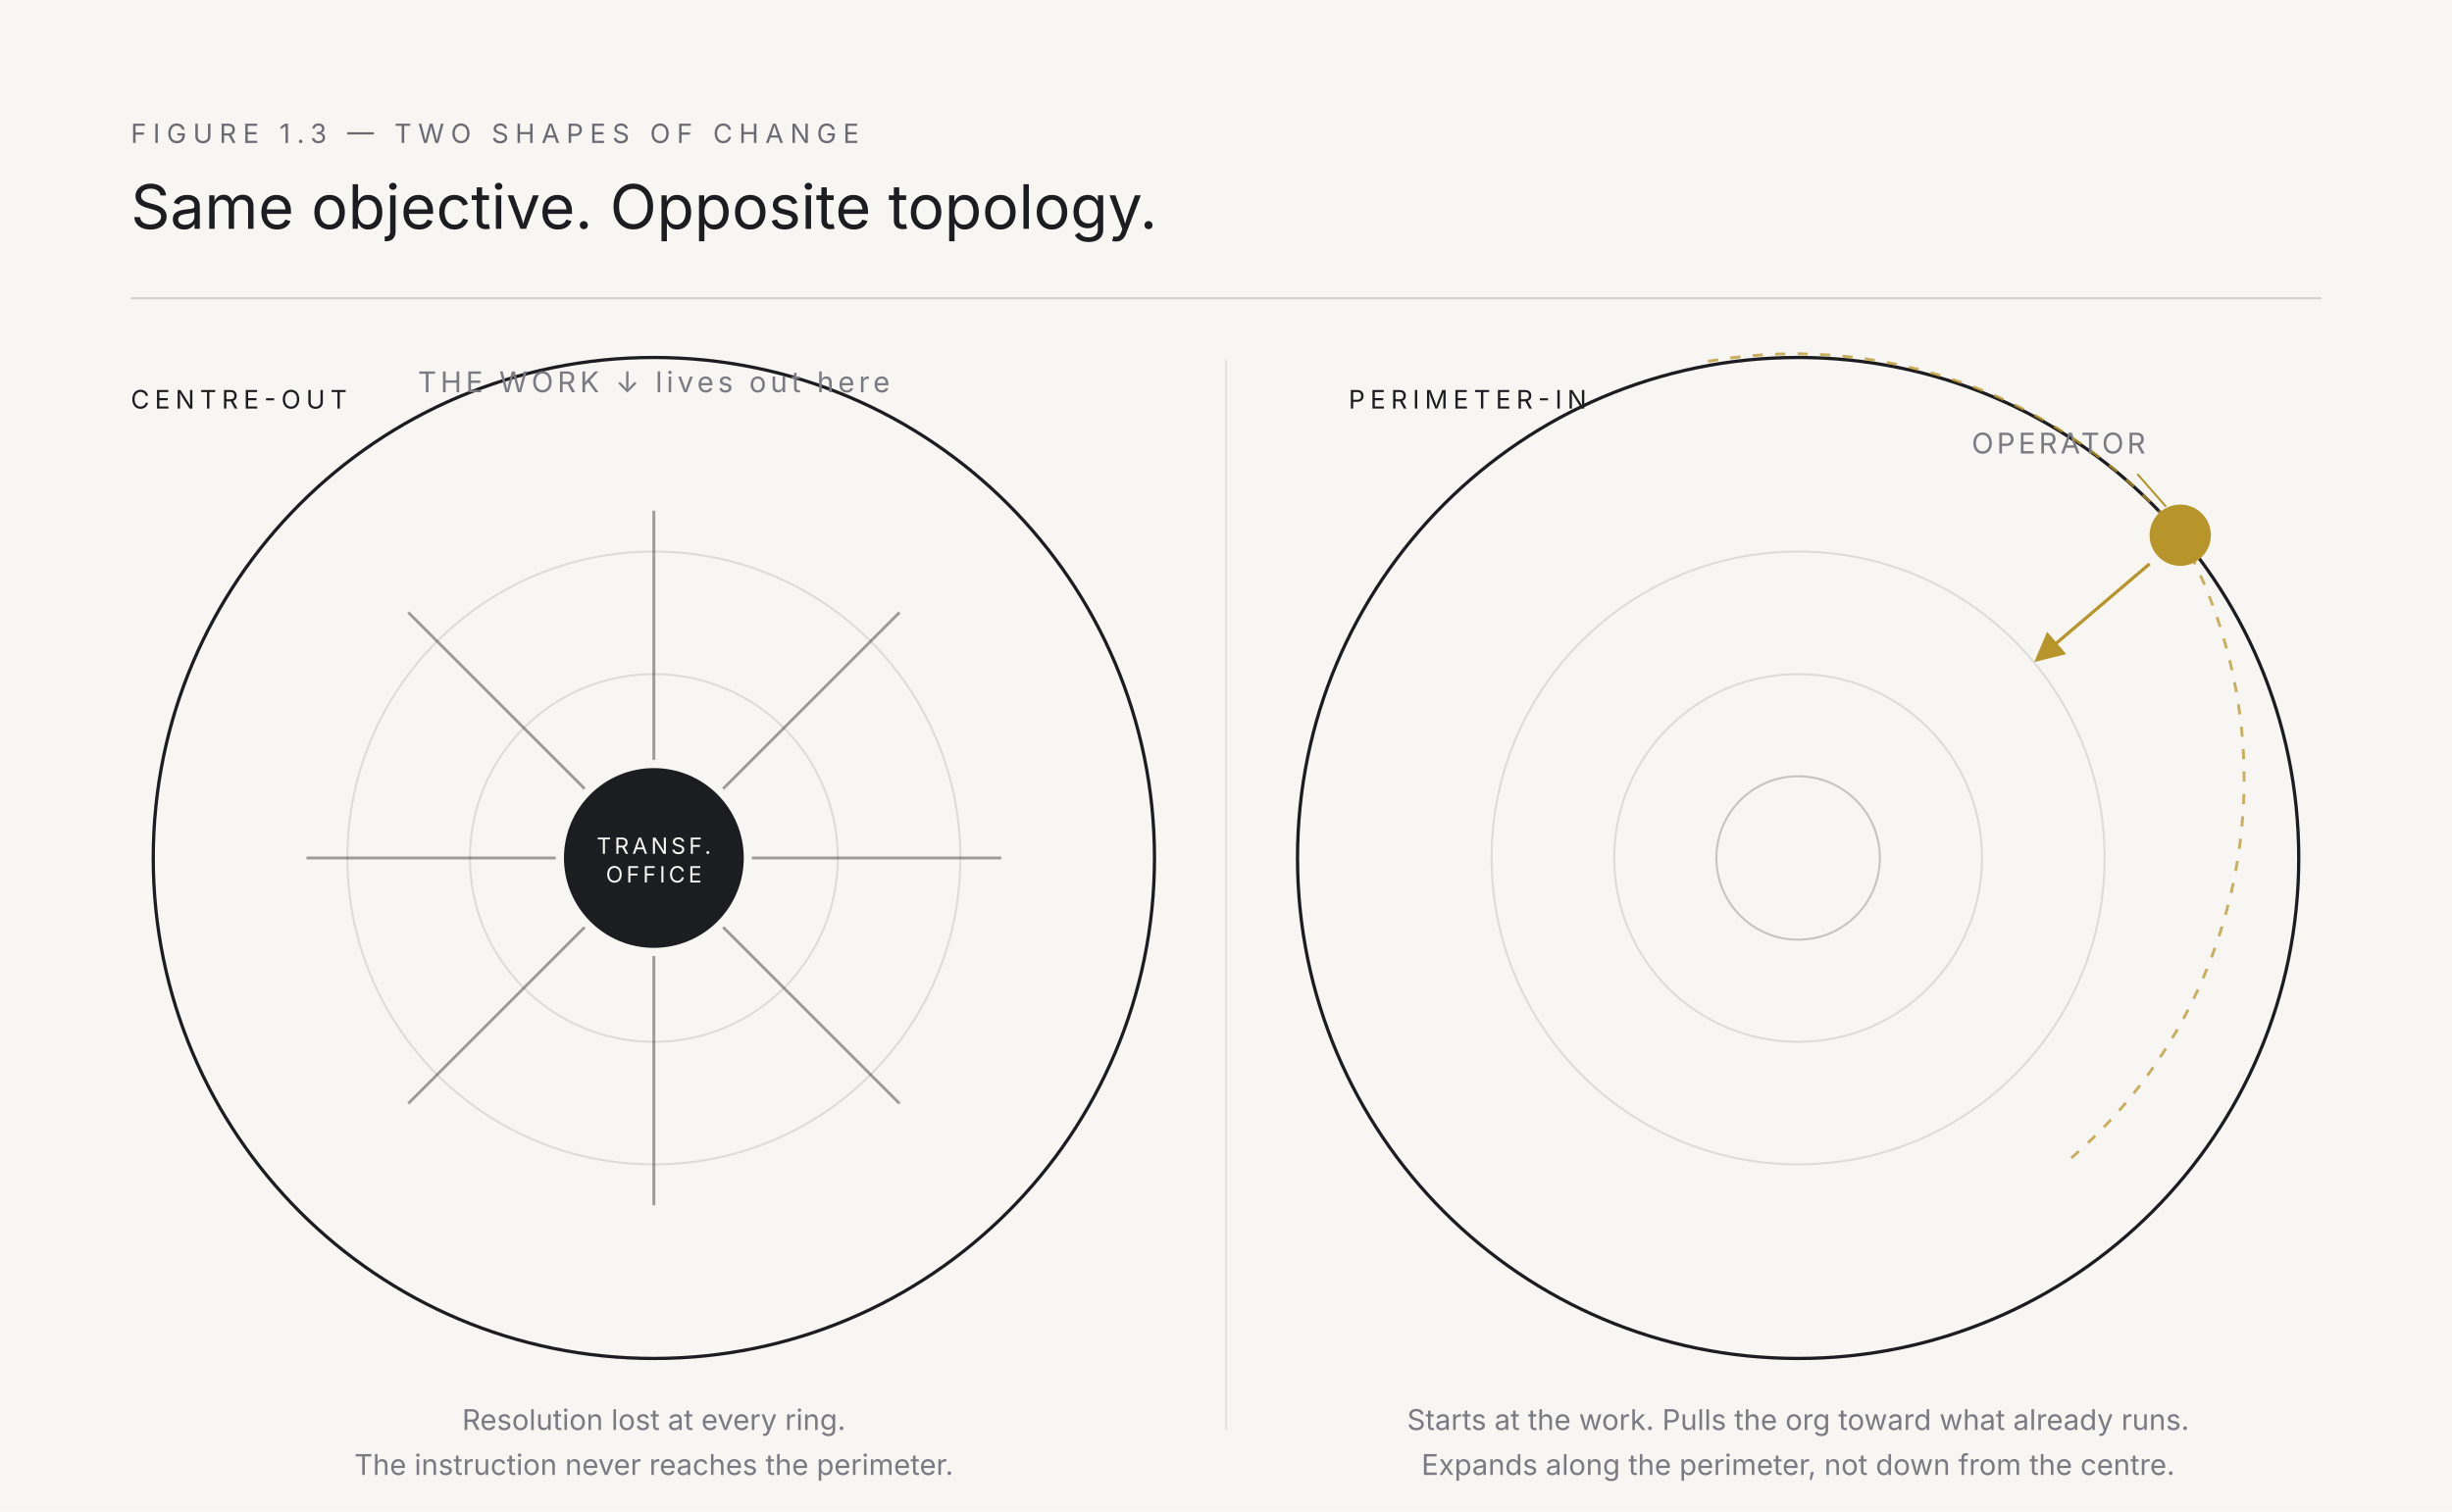
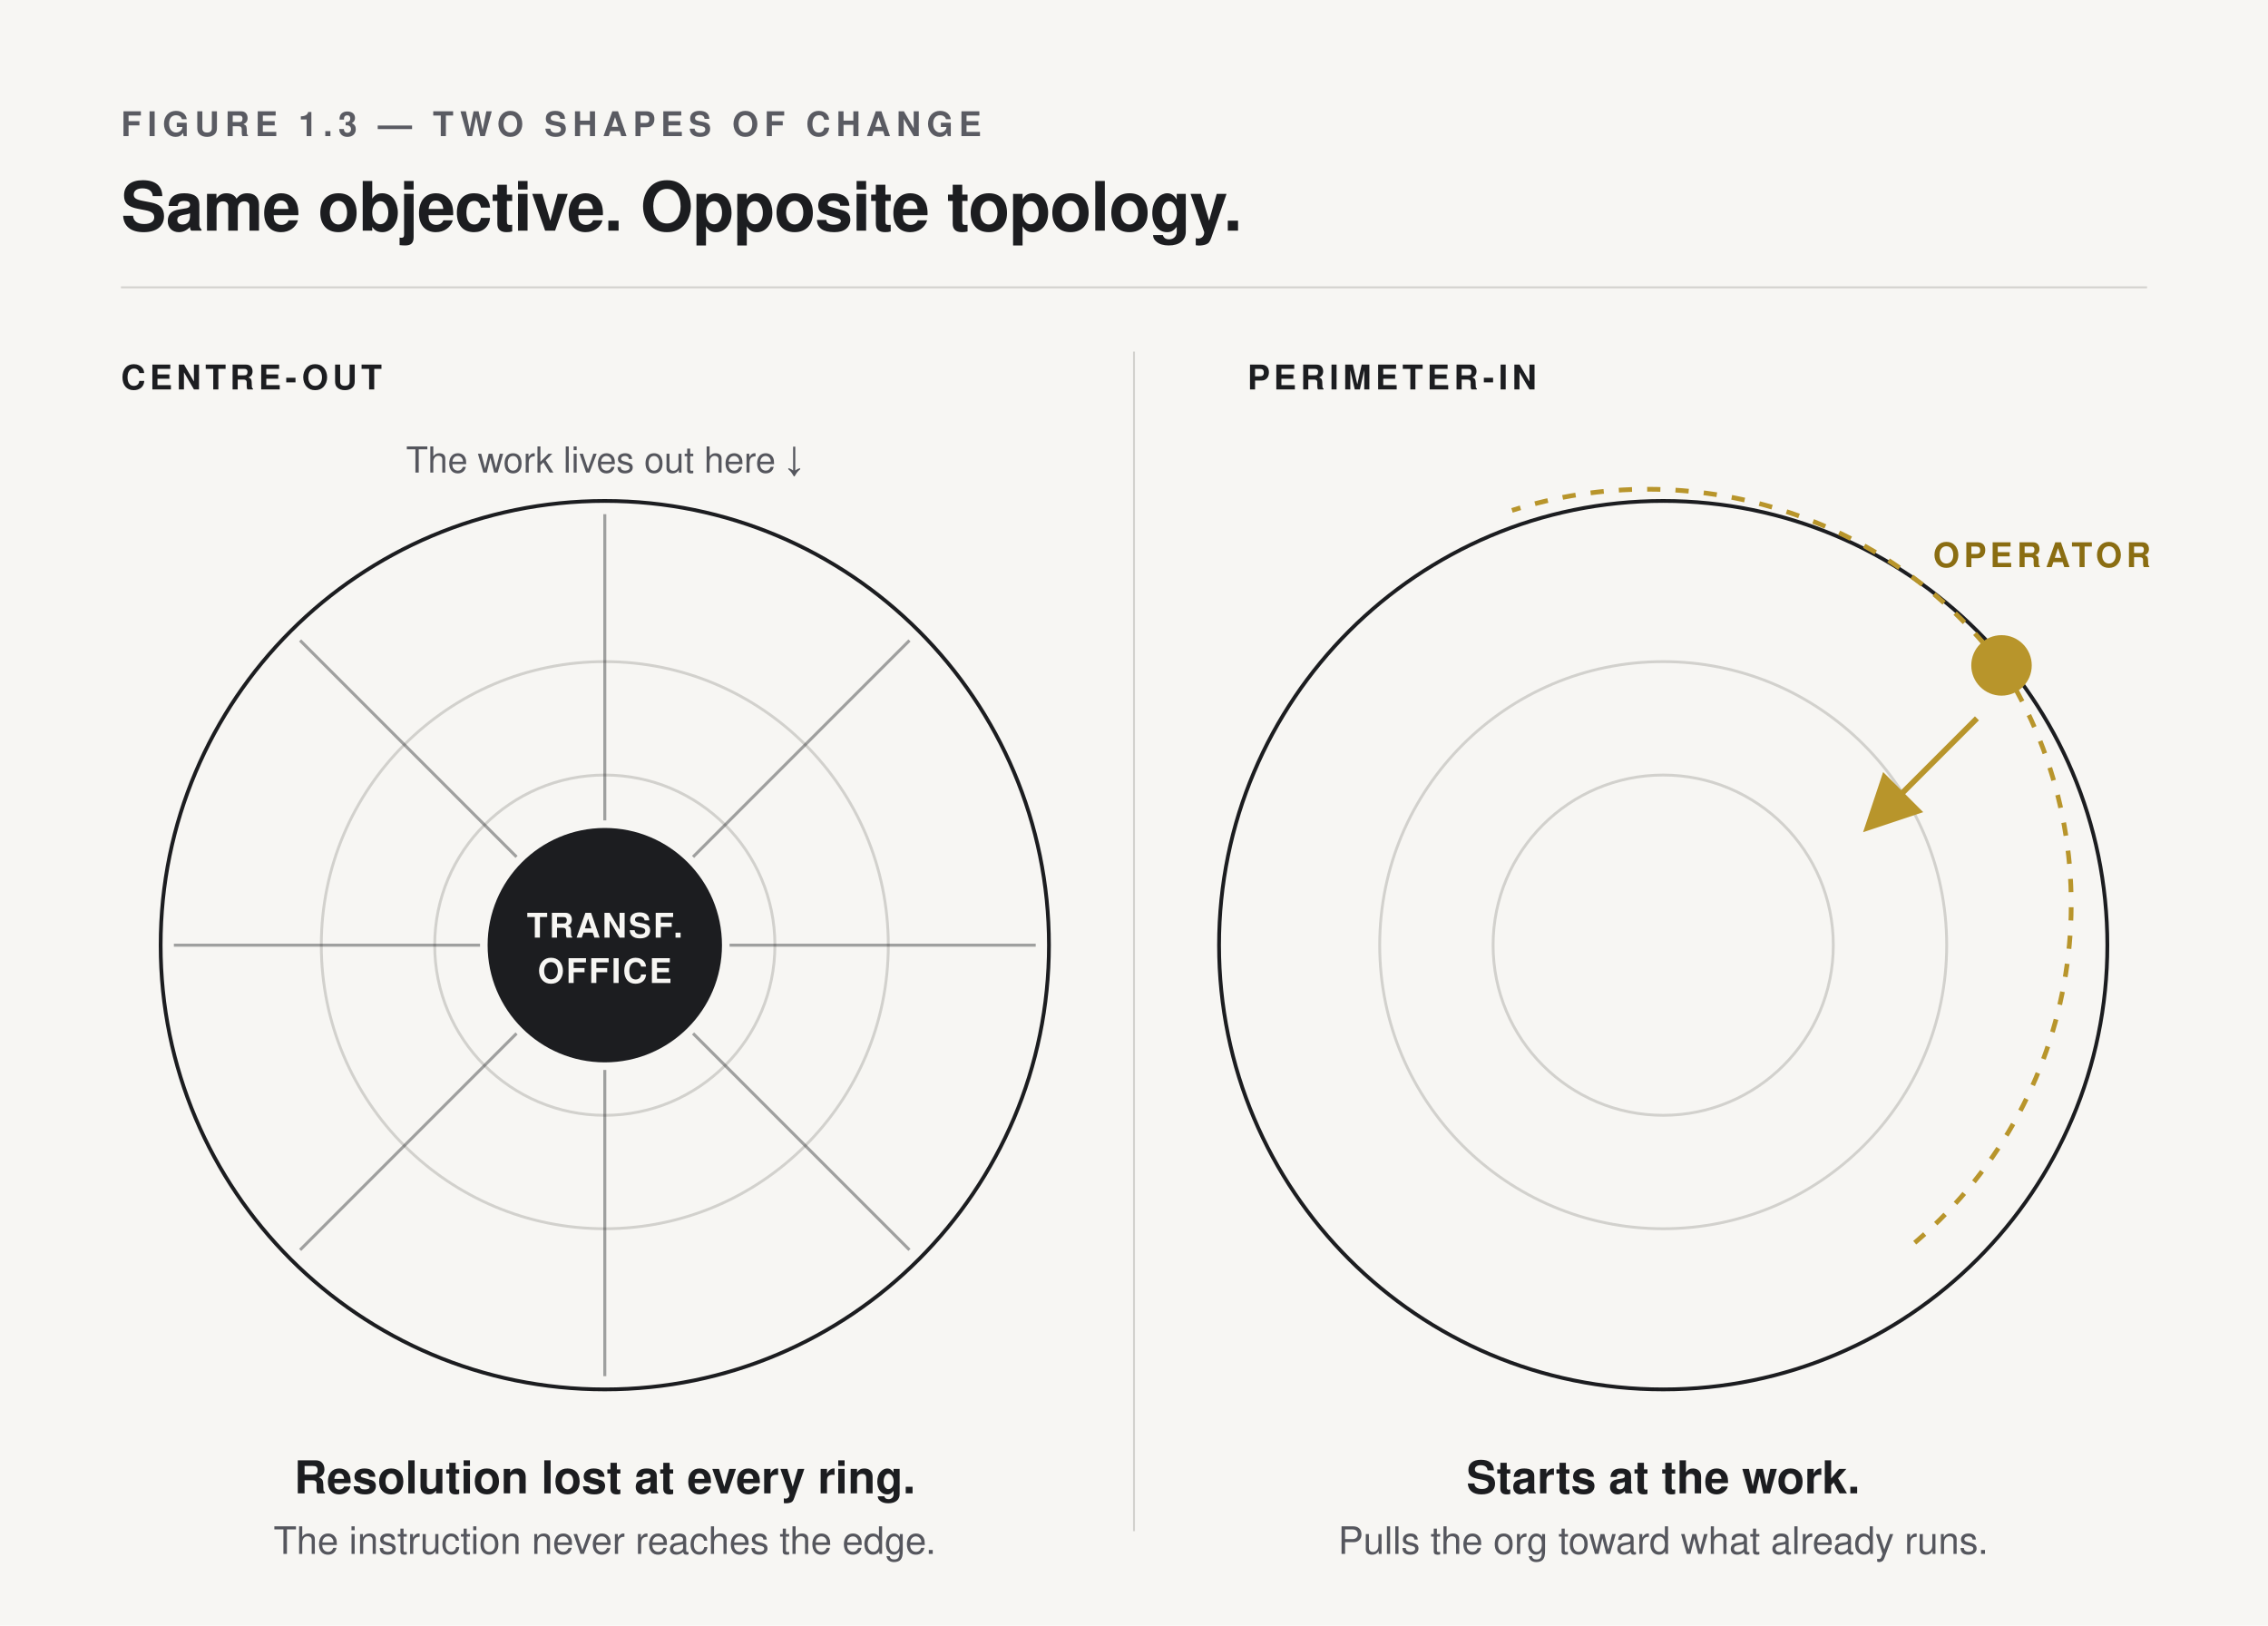
- <svg xmlns="http://www.w3.org/2000/svg" viewBox="0 0 1200 740" width="1200" height="740" role="img" aria-label="Centre-out transformation versus perimeter-in deployment">
+ <svg xmlns="http://www.w3.org/2000/svg" viewBox="0 0 1200 860" width="1200" height="860" role="img" aria-label="Centre-out transformation versus perimeter-in deployment">
  <style>
- .t{font-family:'Inter','Helvetica Neue',Helvetica,Arial,sans-serif}
- .kicker{font-size:13px;letter-spacing:3.2px;fill:#6A6B72}
- .h{font-size:30px;fill:#1C1D20}
- .col{font-size:12.5px;letter-spacing:2.6px;fill:#1C1D20}
- .mut{font-size:14px;fill:#7A7B82}
- .tiny{font-size:11px;letter-spacing:1.6px;fill:#F7F6F3}
+ text{font-family:'Helvetica Neue',Helvetica,Arial,sans-serif;fill:#1C1D20}
+ .kicker{font-size:18px;letter-spacing:3px;fill:#5A5B62;font-weight:700}
+ .h{font-size:36px;font-weight:700;letter-spacing:-.4px}
+ .cap{font-size:18px;letter-spacing:2.2px;font-weight:700}
+ .lab{font-size:24px;font-weight:700}
+ .body{font-size:22px}
+ .mut{font-size:20px;fill:#55565D}
+ .note{font-size:19px;fill:#55565D}
+ .red{fill:#B0432D}
+ .gold{fill:#8A6D12}
+ .inv{fill:#F7F6F3}
+ .mid{text-anchor:middle}
+ .end{text-anchor:end}
</style>
-   <rect width="1200" height="740" fill="#F7F6F3" />
-   <text class="t kicker" x="64" y="70">FIGURE 1.3 — TWO SHAPES OF CHANGE</text>
-   <text class="t h" x="64" y="112">Same objective. Opposite topology.</text>
-   <line x1="64" y1="146" x2="1136" y2="146" stroke="#D2D1CD" />
-   <line x1="600" y1="176" x2="600" y2="700" stroke="#E4E3DF" />
-   <text class="t col" x="64" y="200">CENTRE-OUT</text>
-   <circle cx="320" cy="420" r="245" fill="none" stroke="#1C1D20" stroke-width="1.6" />
-   <circle cx="320" cy="420" r="150" fill="none" stroke="#DDDCD8" />
-   <circle cx="320" cy="420" r="90" fill="none" stroke="#DDDCD8" />
-   <g stroke="#1C1D20" stroke-width="1.4" opacity="0.42">
-     <line x1="368" y1="420" x2="490" y2="420" />
-     <line x1="353.9" y1="386.1" x2="440.2" y2="299.8" />
-     <line x1="320" y1="372" x2="320" y2="250" />
-     <line x1="286.1" y1="386.1" x2="199.8" y2="299.8" />
-     <line x1="272" y1="420" x2="150" y2="420" />
-     <line x1="286.1" y1="453.9" x2="199.8" y2="540.2" />
-     <line x1="320" y1="468" x2="320" y2="590" />
-     <line x1="353.9" y1="453.9" x2="440.2" y2="540.2" />
+   <rect width="1200" height="860" fill="#F7F6F3" />
+   <text class="kicker" x="64" y="72">FIGURE 1.3 — TWO SHAPES OF CHANGE</text>
+   <text class="h" x="64" y="122">Same objective. Opposite topology.</text>
+   <line x1="64" y1="152" x2="1136" y2="152" stroke="#D2D1CD" />
+   <g transform="translate(0,0)">
+     <line x1="600" y1="186" x2="600" y2="810" stroke="#D2D1CD" />
+     <text class="cap" x="64" y="206">CENTRE-OUT</text>
+     <circle cx="320" cy="500" r="235" fill="none" stroke="#1C1D20" stroke-width="2" />
+     <circle cx="320" cy="500" r="150" fill="none" stroke="#D2D1CD" stroke-width="1.5" />
+     <circle cx="320" cy="500" r="90" fill="none" stroke="#D2D1CD" stroke-width="1.5" />
+     <line x1="386.0" y1="500.0" x2="548.0" y2="500.0" stroke="#1C1D20" stroke-width="1.6" opacity=".4" />
+     <line x1="366.7" y1="546.7" x2="481.2" y2="661.2" stroke="#1C1D20" stroke-width="1.6" opacity=".4" />
+     <line x1="320.0" y1="566.0" x2="320.0" y2="728.0" stroke="#1C1D20" stroke-width="1.6" opacity=".4" />
+     <line x1="273.3" y1="546.7" x2="158.8" y2="661.2" stroke="#1C1D20" stroke-width="1.6" opacity=".4" />
+     <line x1="254.0" y1="500.0" x2="92.0" y2="500.0" stroke="#1C1D20" stroke-width="1.6" opacity=".4" />
+     <line x1="273.3" y1="453.3" x2="158.8" y2="338.8" stroke="#1C1D20" stroke-width="1.6" opacity=".4" />
+     <line x1="320.0" y1="434.0" x2="320.0" y2="272.0" stroke="#1C1D20" stroke-width="1.6" opacity=".4" />
+     <line x1="366.7" y1="453.3" x2="481.2" y2="338.8" stroke="#1C1D20" stroke-width="1.6" opacity=".4" />
+     <circle cx="320" cy="500" r="62" fill="#1C1D20" />
+     <text class="cap inv mid" x="320" y="496" style="letter-spacing:1px">TRANSF.</text>
+     <text class="cap inv mid" x="320" y="520" style="letter-spacing:1px">OFFICE</text>
+     <text class="note mid" x="320" y="250">The work lives out here ↓</text>
+     <text class="lab mid" x="320" y="790">Resolution lost at every ring.</text>
+     <text class="mut mid" x="320" y="822">The instruction never reaches the edge.</text>
+     <text class="cap" x="660" y="206">PERIMETER-IN</text>
+     <circle cx="880" cy="500" r="235" fill="none" stroke="#1C1D20" stroke-width="2" />
+     <circle cx="880" cy="500" r="150" fill="none" stroke="#D2D1CD" stroke-width="1.5" />
+     <circle cx="880" cy="500" r="90" fill="none" stroke="#D2D1CD" stroke-width="1.5" />
+     <defs>
+       <marker id="a" markerWidth="10" markerHeight="10" refX="8" refY="5" orient="auto">
+         <path d="M0,0 L10,5 L0,10 z" fill="#B8952B" />
+       </marker>
+     </defs>
+     <path d="M1046 380 L 990 436" stroke="#B8952B" stroke-width="3" fill="none" marker-end="url(#a)" />
+     <path d="M1059 352 A 235 235 0 0 1 1010 660" stroke="#B8952B" stroke-width="2.5" fill="none" stroke-dasharray="7 8" />
+     <path d="M1059 352 A 235 235 0 0 0 800 270" stroke="#B8952B" stroke-width="2.5" fill="none" stroke-dasharray="7 8" />
+     <circle cx="1059" cy="352" r="16" fill="#B8952B" />
+     <text class="cap gold end" x="1138" y="300">OPERATOR</text>
+     <text class="lab mid" x="880" y="790">Starts at the work.</text>
+     <text class="mut mid" x="880" y="822">Pulls the org toward what already runs.</text>
  </g>
-   <circle cx="320" cy="420" r="44" fill="#1C1D20" />
-   <text class="t tiny" x="320" y="418" text-anchor="middle">TRANSF.</text>
-   <text class="t tiny" x="320" y="432" text-anchor="middle">OFFICE</text>
-   <text class="t mut" x="320" y="700" text-anchor="middle" fill="#7A7B82">Resolution lost at every ring.</text>
-   <text class="t mut" x="320" y="722" text-anchor="middle" font-size="13" fill="#7A7B82">The instruction never reaches the perimeter.</text>
-   <text class="t mut" x="320" y="192" text-anchor="middle" fill="#7A7B82" font-size="12" letter-spacing="2">THE WORK ↓ lives out here</text>
-   <text class="t col" x="660" y="200">PERIMETER-IN</text>
-   <circle cx="880" cy="420" r="245" fill="none" stroke="#1C1D20" stroke-width="1.6" />
-   <circle cx="880" cy="420" r="150" fill="none" stroke="#DDDCD8" />
-   <circle cx="880" cy="420" r="90" fill="none" stroke="#DDDCD8" />
-   <circle cx="880" cy="420" r="40" fill="none" stroke="#C5C4C0" />
-   <circle cx="1067" cy="262" r="15" fill="#B8952B" />
-   <text class="t mut" x="1050" y="222" text-anchor="end" fill="#B8952B" font-size="13" letter-spacing="1.6">OPERATOR</text>
-   <line x1="1046" y1="232" x2="1060" y2="248" stroke="#B8952B" stroke-width="1" />
-   <path d="M1052 276 L 998 322" stroke="#B8952B" stroke-width="1.6" marker-end="url(#a)" />
-   <path d="M1067 262 A 245 245 0 0 1 1010 570" stroke="#B8952B" stroke-width="1.4" fill="none" stroke-dasharray="5 6" opacity="0.75" />
-   <path d="M1067 262 A 245 245 0 0 0 830 178" stroke="#B8952B" stroke-width="1.4" fill="none" stroke-dasharray="5 6" opacity="0.75" />
-   <defs>
-     <marker id="a" markerWidth="9" markerHeight="9" refX="7" refY="4.5" orient="auto">
-       <path d="M0,0 L9,4.5 L0,9 z" fill="#B8952B" />
-     </marker>
-   </defs>
-   <text class="t mut" x="880" y="700" text-anchor="middle" fill="#7A7B82">Starts at the work. Pulls the org toward what already runs.</text>
-   <text class="t mut" x="880" y="722" text-anchor="middle" font-size="13" fill="#7A7B82">Expands along the perimeter, not down from the centre.</text>
</svg>
